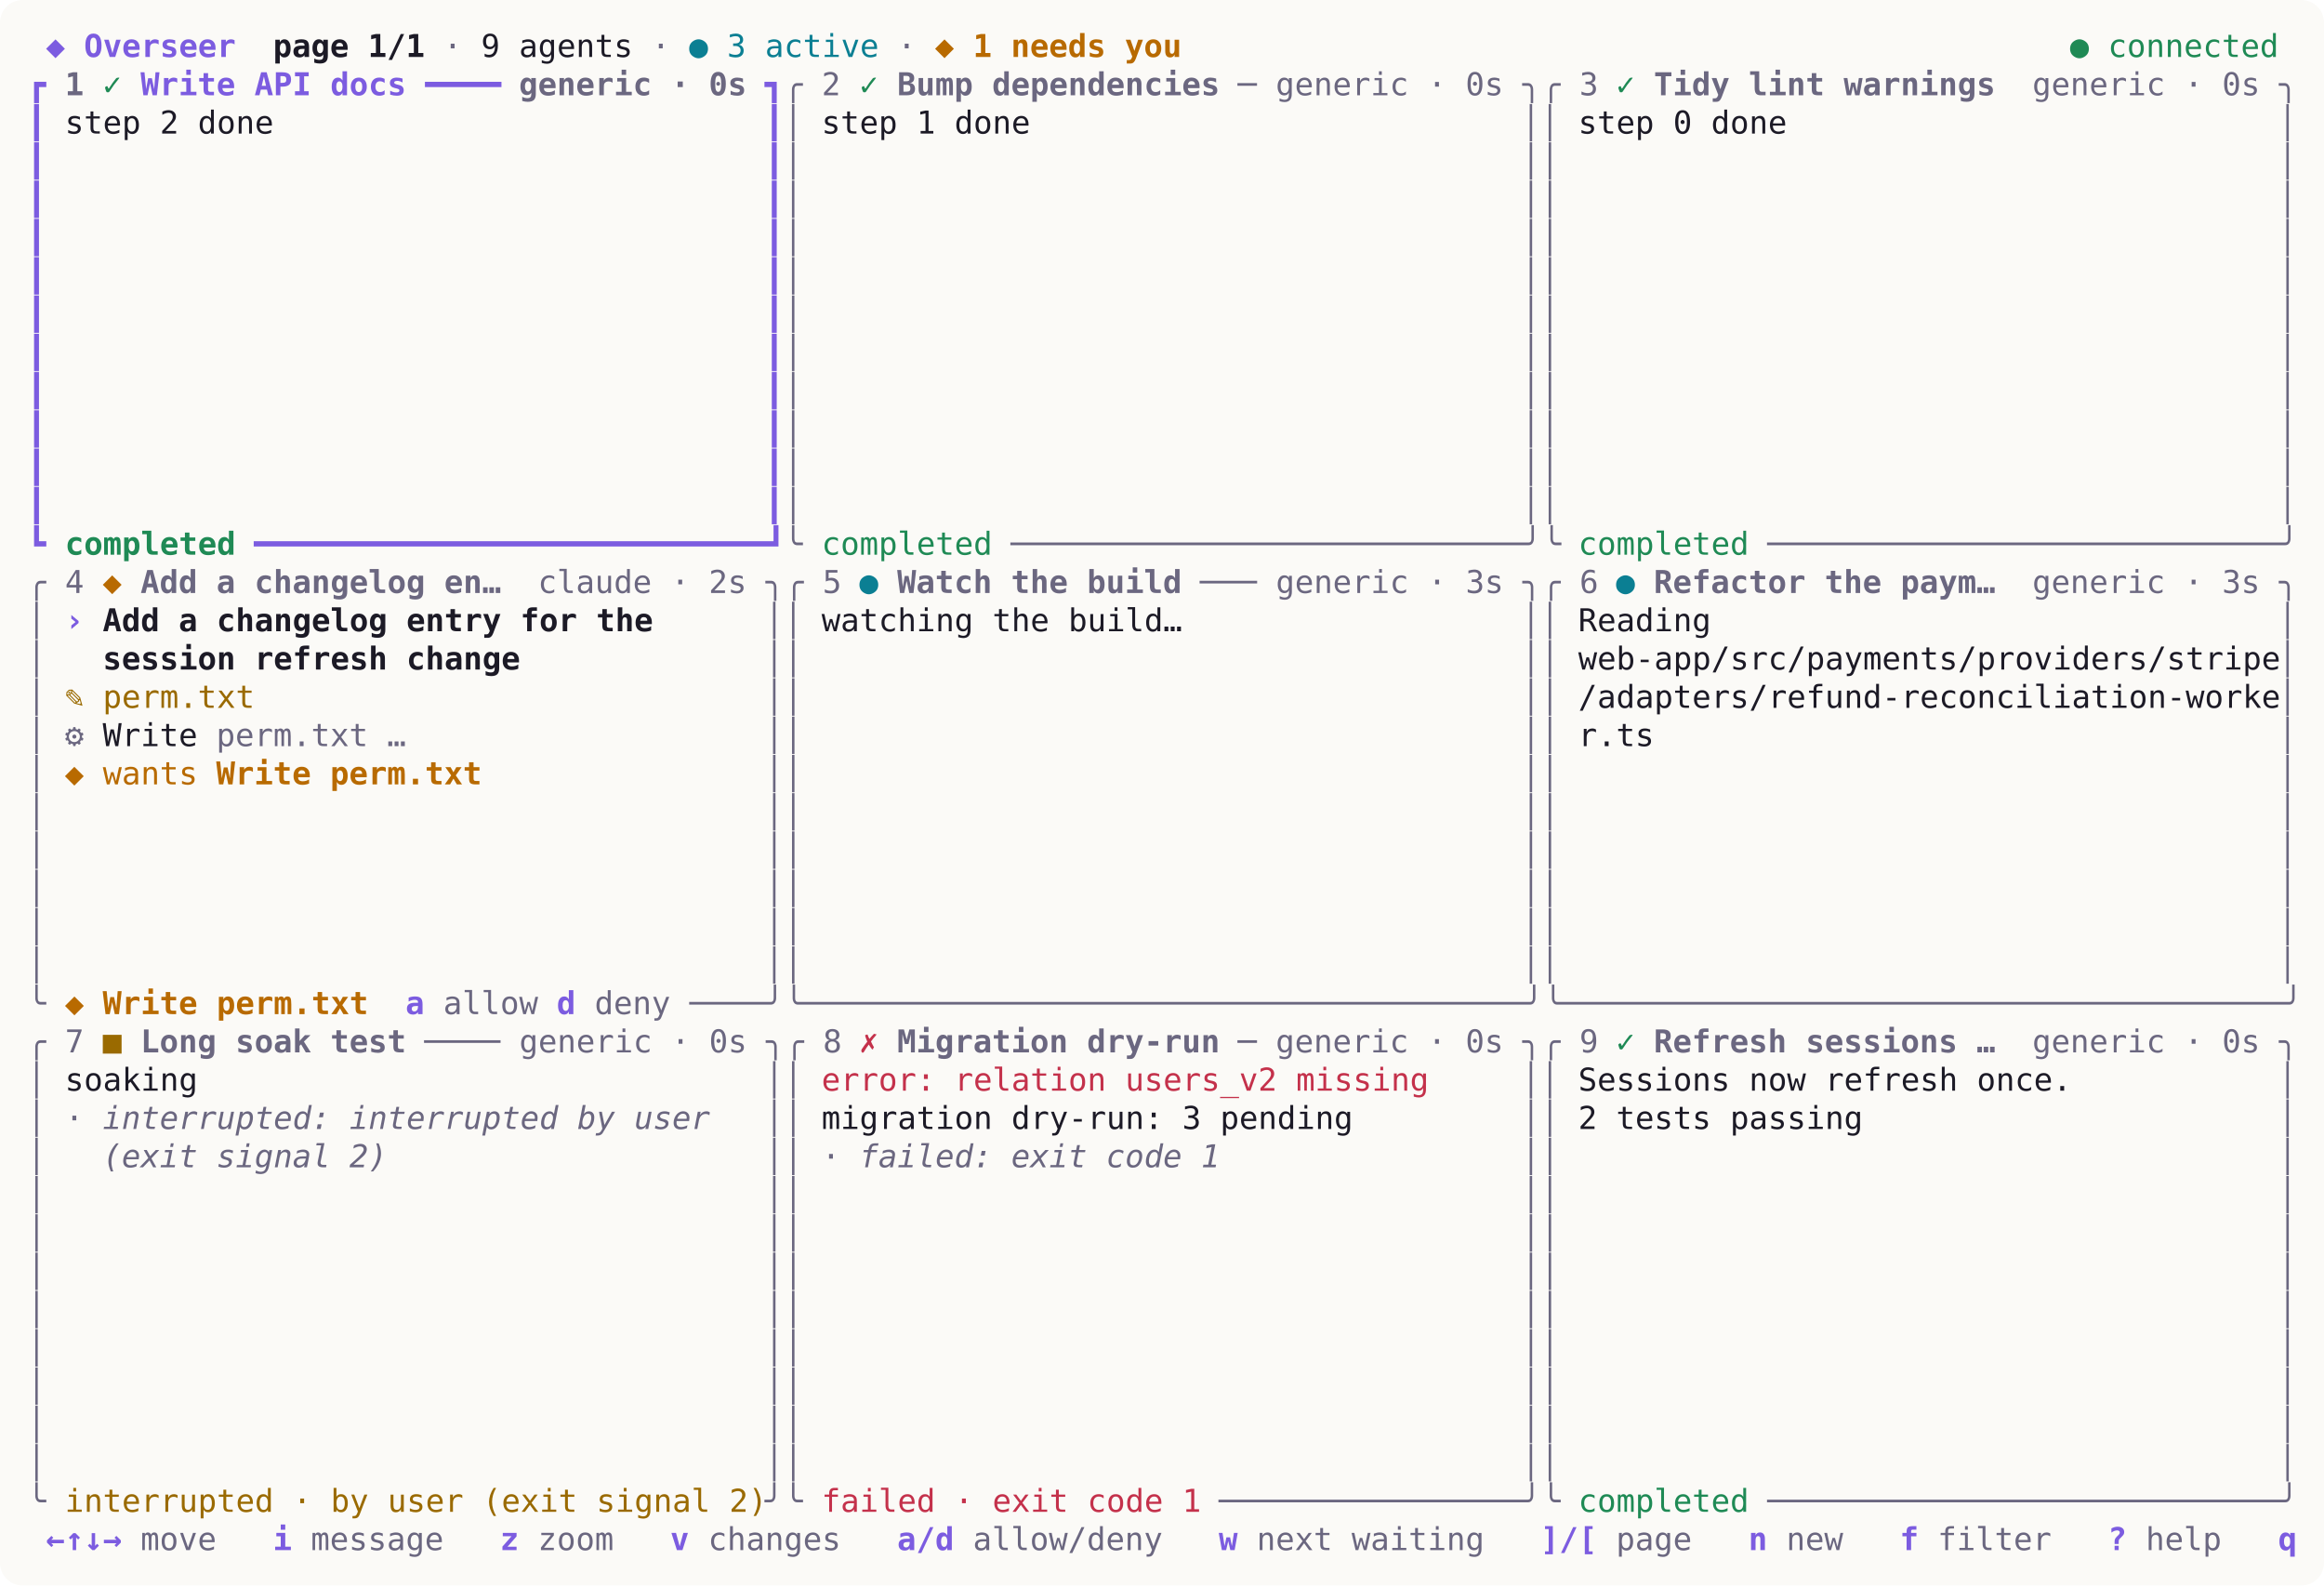
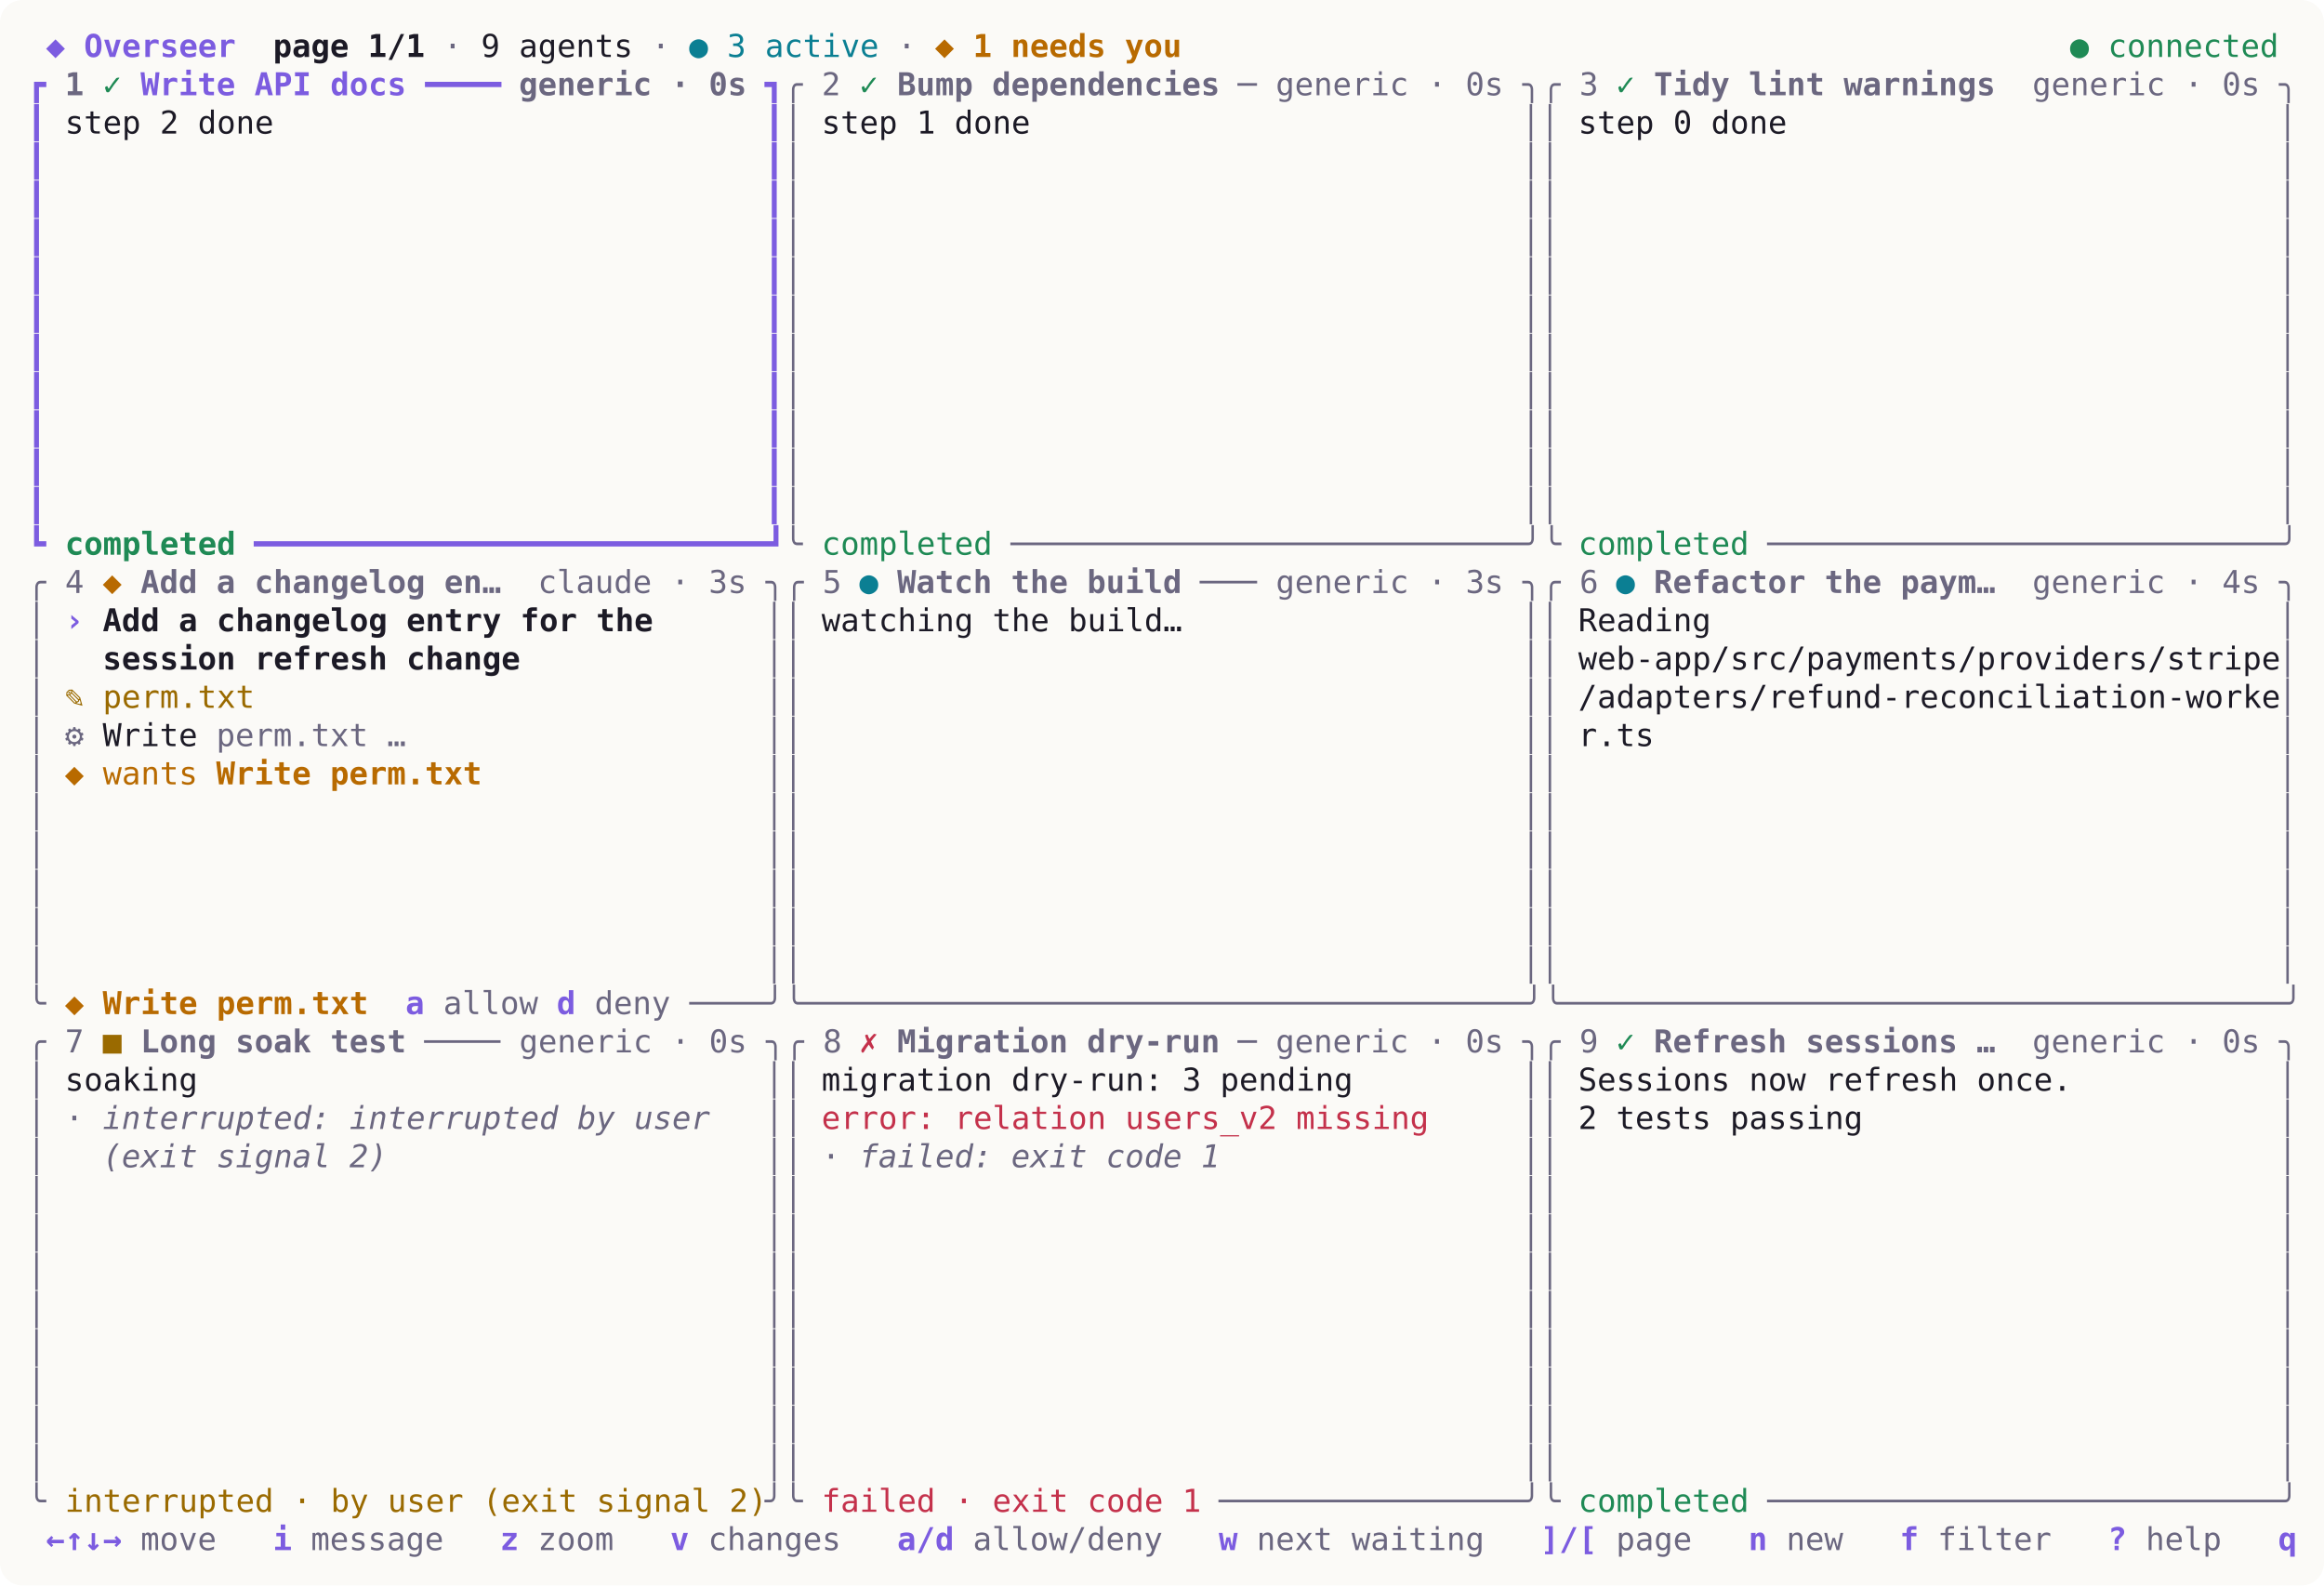
<svg xmlns="http://www.w3.org/2000/svg" width="1032" height="704" viewBox="0 0 1032 704">
  <rect width="100%" height="100%" rx="10" fill="#fbfaf7" />
  <g font-family="ui-monospace, SFMono-Regular, Menlo, monospace" font-size="14">
    <text x="12.0" y="25.3" textLength="100.8" lengthAdjust="spacingAndGlyphs" fill="#7c5ce0" font-weight="700" xml:space="preserve"> ◆ Overseer </text>
    <text x="112.8" y="25.3" textLength="84.0" lengthAdjust="spacingAndGlyphs" fill="#1c1a26" font-weight="700" xml:space="preserve"> page 1/1 </text>
    <text x="196.8" y="25.3" textLength="16.8" lengthAdjust="spacingAndGlyphs" fill="#6b6780" xml:space="preserve">· </text>
    <text x="213.6" y="25.3" textLength="67.2" lengthAdjust="spacingAndGlyphs" fill="#1c1a26" xml:space="preserve">9 agents</text>
    <text x="280.8" y="25.3" textLength="25.2" lengthAdjust="spacingAndGlyphs" fill="#6b6780" xml:space="preserve"> · </text>
    <text x="306.0" y="25.3" textLength="84.0" lengthAdjust="spacingAndGlyphs" fill="#0b7f93" xml:space="preserve">● 3 active</text>
    <text x="390.0" y="25.3" textLength="25.2" lengthAdjust="spacingAndGlyphs" fill="#6b6780" xml:space="preserve"> · </text>
    <text x="415.2" y="25.3" textLength="109.2" lengthAdjust="spacingAndGlyphs" fill="#b86a00" font-weight="700" xml:space="preserve">◆ 1 needs you</text>
    <text x="919.2" y="25.3" textLength="100.8" lengthAdjust="spacingAndGlyphs" fill="#1f8a55" xml:space="preserve">● connected </text>
    <text x="12.0" y="42.3" textLength="8.4" lengthAdjust="spacingAndGlyphs" fill="#7c5ce0" font-weight="700" xml:space="preserve">┏</text>
    <text x="20.4" y="42.3" textLength="25.2" lengthAdjust="spacingAndGlyphs" fill="#6b6780" font-weight="700" xml:space="preserve"> 1 </text>
    <text x="45.6" y="42.3" textLength="16.8" lengthAdjust="spacingAndGlyphs" fill="#1f8a55" font-weight="700" xml:space="preserve">✓ </text>
    <text x="62.4" y="42.3" textLength="159.6" lengthAdjust="spacingAndGlyphs" fill="#7c5ce0" font-weight="700" xml:space="preserve">Write API docs ━━━━</text>
    <text x="222.0" y="42.3" textLength="117.6" lengthAdjust="spacingAndGlyphs" fill="#6b6780" font-weight="700" xml:space="preserve"> generic · 0s </text>
    <text x="339.6" y="42.3" textLength="8.4" lengthAdjust="spacingAndGlyphs" fill="#7c5ce0" font-weight="700" xml:space="preserve">┓</text>
    <text x="348.0" y="42.3" textLength="33.6" lengthAdjust="spacingAndGlyphs" fill="#6b6780" xml:space="preserve">╭ 2 </text>
    <text x="381.6" y="42.3" textLength="16.8" lengthAdjust="spacingAndGlyphs" fill="#1f8a55" xml:space="preserve">✓ </text>
    <text x="398.4" y="42.3" textLength="142.8" lengthAdjust="spacingAndGlyphs" fill="#6b6780" font-weight="700" xml:space="preserve">Bump dependencies</text>
    <text x="541.2" y="42.3" textLength="176.4" lengthAdjust="spacingAndGlyphs" fill="#6b6780" xml:space="preserve"> ─ generic · 0s ╮╭ 3 </text>
    <text x="717.6" y="42.3" textLength="16.8" lengthAdjust="spacingAndGlyphs" fill="#1f8a55" xml:space="preserve">✓ </text>
    <text x="734.4" y="42.3" textLength="151.2" lengthAdjust="spacingAndGlyphs" fill="#6b6780" font-weight="700" xml:space="preserve">Tidy lint warnings</text>
    <text x="885.6" y="42.3" textLength="134.4" lengthAdjust="spacingAndGlyphs" fill="#6b6780" xml:space="preserve">  generic · 0s ╮</text>
    <text x="12.0" y="59.3" textLength="8.4" lengthAdjust="spacingAndGlyphs" fill="#7c5ce0" font-weight="700" xml:space="preserve">┃</text>
    <text x="20.4" y="59.3" textLength="319.2" lengthAdjust="spacingAndGlyphs" fill="#1c1a26" xml:space="preserve"> step 2 done                          </text>
    <text x="339.6" y="59.3" textLength="8.4" lengthAdjust="spacingAndGlyphs" fill="#7c5ce0" font-weight="700" xml:space="preserve">┃</text>
    <text x="348.0" y="59.3" textLength="8.4" lengthAdjust="spacingAndGlyphs" fill="#6b6780" xml:space="preserve">│</text>
    <text x="356.4" y="59.3" textLength="319.2" lengthAdjust="spacingAndGlyphs" fill="#1c1a26" xml:space="preserve"> step 1 done                          </text>
    <text x="675.6" y="59.3" textLength="16.8" lengthAdjust="spacingAndGlyphs" fill="#6b6780" xml:space="preserve">││</text>
    <text x="692.4" y="59.3" textLength="319.2" lengthAdjust="spacingAndGlyphs" fill="#1c1a26" xml:space="preserve"> step 0 done                          </text>
    <text x="1011.6" y="59.3" textLength="8.4" lengthAdjust="spacingAndGlyphs" fill="#6b6780" xml:space="preserve">│</text>
    <text x="12.0" y="76.3" textLength="8.4" lengthAdjust="spacingAndGlyphs" fill="#7c5ce0" font-weight="700" xml:space="preserve">┃</text>
    <text x="339.6" y="76.3" textLength="8.4" lengthAdjust="spacingAndGlyphs" fill="#7c5ce0" font-weight="700" xml:space="preserve">┃</text>
    <text x="348.0" y="76.3" textLength="8.4" lengthAdjust="spacingAndGlyphs" fill="#6b6780" xml:space="preserve">│</text>
    <text x="675.6" y="76.3" textLength="16.8" lengthAdjust="spacingAndGlyphs" fill="#6b6780" xml:space="preserve">││</text>
    <text x="1011.6" y="76.3" textLength="8.4" lengthAdjust="spacingAndGlyphs" fill="#6b6780" xml:space="preserve">│</text>
    <text x="12.0" y="93.3" textLength="8.4" lengthAdjust="spacingAndGlyphs" fill="#7c5ce0" font-weight="700" xml:space="preserve">┃</text>
    <text x="339.6" y="93.3" textLength="8.4" lengthAdjust="spacingAndGlyphs" fill="#7c5ce0" font-weight="700" xml:space="preserve">┃</text>
    <text x="348.0" y="93.3" textLength="8.4" lengthAdjust="spacingAndGlyphs" fill="#6b6780" xml:space="preserve">│</text>
    <text x="675.6" y="93.3" textLength="16.8" lengthAdjust="spacingAndGlyphs" fill="#6b6780" xml:space="preserve">││</text>
    <text x="1011.6" y="93.3" textLength="8.4" lengthAdjust="spacingAndGlyphs" fill="#6b6780" xml:space="preserve">│</text>
    <text x="12.0" y="110.3" textLength="8.4" lengthAdjust="spacingAndGlyphs" fill="#7c5ce0" font-weight="700" xml:space="preserve">┃</text>
    <text x="339.6" y="110.3" textLength="8.4" lengthAdjust="spacingAndGlyphs" fill="#7c5ce0" font-weight="700" xml:space="preserve">┃</text>
    <text x="348.0" y="110.3" textLength="8.4" lengthAdjust="spacingAndGlyphs" fill="#6b6780" xml:space="preserve">│</text>
    <text x="675.6" y="110.3" textLength="16.8" lengthAdjust="spacingAndGlyphs" fill="#6b6780" xml:space="preserve">││</text>
    <text x="1011.6" y="110.3" textLength="8.4" lengthAdjust="spacingAndGlyphs" fill="#6b6780" xml:space="preserve">│</text>
    <text x="12.0" y="127.3" textLength="8.4" lengthAdjust="spacingAndGlyphs" fill="#7c5ce0" font-weight="700" xml:space="preserve">┃</text>
    <text x="339.6" y="127.3" textLength="8.4" lengthAdjust="spacingAndGlyphs" fill="#7c5ce0" font-weight="700" xml:space="preserve">┃</text>
    <text x="348.0" y="127.3" textLength="8.4" lengthAdjust="spacingAndGlyphs" fill="#6b6780" xml:space="preserve">│</text>
    <text x="675.6" y="127.3" textLength="16.8" lengthAdjust="spacingAndGlyphs" fill="#6b6780" xml:space="preserve">││</text>
    <text x="1011.6" y="127.3" textLength="8.4" lengthAdjust="spacingAndGlyphs" fill="#6b6780" xml:space="preserve">│</text>
    <text x="12.0" y="144.3" textLength="8.4" lengthAdjust="spacingAndGlyphs" fill="#7c5ce0" font-weight="700" xml:space="preserve">┃</text>
    <text x="339.6" y="144.3" textLength="8.4" lengthAdjust="spacingAndGlyphs" fill="#7c5ce0" font-weight="700" xml:space="preserve">┃</text>
    <text x="348.0" y="144.3" textLength="8.4" lengthAdjust="spacingAndGlyphs" fill="#6b6780" xml:space="preserve">│</text>
    <text x="675.6" y="144.3" textLength="16.8" lengthAdjust="spacingAndGlyphs" fill="#6b6780" xml:space="preserve">││</text>
    <text x="1011.6" y="144.3" textLength="8.4" lengthAdjust="spacingAndGlyphs" fill="#6b6780" xml:space="preserve">│</text>
    <text x="12.0" y="161.3" textLength="8.4" lengthAdjust="spacingAndGlyphs" fill="#7c5ce0" font-weight="700" xml:space="preserve">┃</text>
    <text x="339.6" y="161.3" textLength="8.4" lengthAdjust="spacingAndGlyphs" fill="#7c5ce0" font-weight="700" xml:space="preserve">┃</text>
    <text x="348.0" y="161.3" textLength="8.4" lengthAdjust="spacingAndGlyphs" fill="#6b6780" xml:space="preserve">│</text>
    <text x="675.6" y="161.3" textLength="16.8" lengthAdjust="spacingAndGlyphs" fill="#6b6780" xml:space="preserve">││</text>
    <text x="1011.6" y="161.3" textLength="8.4" lengthAdjust="spacingAndGlyphs" fill="#6b6780" xml:space="preserve">│</text>
    <text x="12.0" y="178.3" textLength="8.4" lengthAdjust="spacingAndGlyphs" fill="#7c5ce0" font-weight="700" xml:space="preserve">┃</text>
    <text x="339.6" y="178.3" textLength="8.4" lengthAdjust="spacingAndGlyphs" fill="#7c5ce0" font-weight="700" xml:space="preserve">┃</text>
    <text x="348.0" y="178.3" textLength="8.4" lengthAdjust="spacingAndGlyphs" fill="#6b6780" xml:space="preserve">│</text>
    <text x="675.6" y="178.3" textLength="16.8" lengthAdjust="spacingAndGlyphs" fill="#6b6780" xml:space="preserve">││</text>
    <text x="1011.6" y="178.3" textLength="8.4" lengthAdjust="spacingAndGlyphs" fill="#6b6780" xml:space="preserve">│</text>
    <text x="12.0" y="195.3" textLength="8.4" lengthAdjust="spacingAndGlyphs" fill="#7c5ce0" font-weight="700" xml:space="preserve">┃</text>
    <text x="339.6" y="195.3" textLength="8.4" lengthAdjust="spacingAndGlyphs" fill="#7c5ce0" font-weight="700" xml:space="preserve">┃</text>
    <text x="348.0" y="195.3" textLength="8.4" lengthAdjust="spacingAndGlyphs" fill="#6b6780" xml:space="preserve">│</text>
    <text x="675.6" y="195.3" textLength="16.8" lengthAdjust="spacingAndGlyphs" fill="#6b6780" xml:space="preserve">││</text>
    <text x="1011.6" y="195.3" textLength="8.4" lengthAdjust="spacingAndGlyphs" fill="#6b6780" xml:space="preserve">│</text>
    <text x="12.0" y="212.3" textLength="8.4" lengthAdjust="spacingAndGlyphs" fill="#7c5ce0" font-weight="700" xml:space="preserve">┃</text>
    <text x="339.6" y="212.3" textLength="8.4" lengthAdjust="spacingAndGlyphs" fill="#7c5ce0" font-weight="700" xml:space="preserve">┃</text>
    <text x="348.0" y="212.3" textLength="8.4" lengthAdjust="spacingAndGlyphs" fill="#6b6780" xml:space="preserve">│</text>
    <text x="675.6" y="212.3" textLength="16.8" lengthAdjust="spacingAndGlyphs" fill="#6b6780" xml:space="preserve">││</text>
    <text x="1011.6" y="212.3" textLength="8.4" lengthAdjust="spacingAndGlyphs" fill="#6b6780" xml:space="preserve">│</text>
    <text x="12.0" y="229.3" textLength="8.4" lengthAdjust="spacingAndGlyphs" fill="#7c5ce0" font-weight="700" xml:space="preserve">┃</text>
    <text x="339.6" y="229.3" textLength="8.4" lengthAdjust="spacingAndGlyphs" fill="#7c5ce0" font-weight="700" xml:space="preserve">┃</text>
    <text x="348.0" y="229.3" textLength="8.4" lengthAdjust="spacingAndGlyphs" fill="#6b6780" xml:space="preserve">│</text>
    <text x="675.6" y="229.3" textLength="16.8" lengthAdjust="spacingAndGlyphs" fill="#6b6780" xml:space="preserve">││</text>
    <text x="1011.6" y="229.3" textLength="8.4" lengthAdjust="spacingAndGlyphs" fill="#6b6780" xml:space="preserve">│</text>
    <text x="12.0" y="246.3" textLength="8.4" lengthAdjust="spacingAndGlyphs" fill="#7c5ce0" font-weight="700" xml:space="preserve">┗</text>
    <text x="20.4" y="246.3" textLength="92.4" lengthAdjust="spacingAndGlyphs" fill="#1f8a55" font-weight="700" xml:space="preserve"> completed </text>
    <text x="112.8" y="246.3" textLength="235.2" lengthAdjust="spacingAndGlyphs" fill="#7c5ce0" font-weight="700" xml:space="preserve">━━━━━━━━━━━━━━━━━━━━━━━━━━━┛</text>
    <text x="348.0" y="246.3" textLength="8.4" lengthAdjust="spacingAndGlyphs" fill="#6b6780" xml:space="preserve">╰</text>
    <text x="356.4" y="246.3" textLength="92.4" lengthAdjust="spacingAndGlyphs" fill="#1f8a55" xml:space="preserve"> completed </text>
    <text x="448.8" y="246.3" textLength="243.6" lengthAdjust="spacingAndGlyphs" fill="#6b6780" xml:space="preserve">───────────────────────────╯╰</text>
    <text x="692.4" y="246.3" textLength="92.4" lengthAdjust="spacingAndGlyphs" fill="#1f8a55" xml:space="preserve"> completed </text>
    <text x="784.8" y="246.3" textLength="235.2" lengthAdjust="spacingAndGlyphs" fill="#6b6780" xml:space="preserve">───────────────────────────╯</text>
    <text x="12.0" y="263.3" textLength="33.6" lengthAdjust="spacingAndGlyphs" fill="#6b6780" xml:space="preserve">╭ 4 </text>
    <text x="45.6" y="263.3" textLength="16.8" lengthAdjust="spacingAndGlyphs" fill="#b86a00" xml:space="preserve">◆ </text>
    <text x="62.4" y="263.3" textLength="159.6" lengthAdjust="spacingAndGlyphs" fill="#6b6780" font-weight="700" xml:space="preserve">Add a changelog en…</text>
-     <text x="222.0" y="263.3" textLength="159.6" lengthAdjust="spacingAndGlyphs" fill="#6b6780" xml:space="preserve">  claude · 2s ╮╭ 5 </text>
+     <text x="222.0" y="263.3" textLength="159.6" lengthAdjust="spacingAndGlyphs" fill="#6b6780" xml:space="preserve">  claude · 3s ╮╭ 5 </text>
    <text x="381.6" y="263.3" textLength="16.8" lengthAdjust="spacingAndGlyphs" fill="#0b7f93" xml:space="preserve">● </text>
    <text x="398.4" y="263.3" textLength="126.0" lengthAdjust="spacingAndGlyphs" fill="#6b6780" font-weight="700" xml:space="preserve">Watch the build</text>
    <text x="524.4" y="263.3" textLength="193.2" lengthAdjust="spacingAndGlyphs" fill="#6b6780" xml:space="preserve"> ─── generic · 3s ╮╭ 6 </text>
    <text x="717.6" y="263.3" textLength="16.8" lengthAdjust="spacingAndGlyphs" fill="#0b7f93" xml:space="preserve">● </text>
    <text x="734.4" y="263.3" textLength="151.2" lengthAdjust="spacingAndGlyphs" fill="#6b6780" font-weight="700" xml:space="preserve">Refactor the paym…</text>
-     <text x="885.6" y="263.3" textLength="134.4" lengthAdjust="spacingAndGlyphs" fill="#6b6780" xml:space="preserve">  generic · 3s ╮</text>
+     <text x="885.6" y="263.3" textLength="134.4" lengthAdjust="spacingAndGlyphs" fill="#6b6780" xml:space="preserve">  generic · 4s ╮</text>
    <text x="12.0" y="280.3" textLength="8.4" lengthAdjust="spacingAndGlyphs" fill="#6b6780" xml:space="preserve">│</text>
    <text x="28.8" y="280.3" textLength="16.8" lengthAdjust="spacingAndGlyphs" fill="#7c5ce0" font-weight="700" xml:space="preserve">› </text>
    <text x="45.6" y="280.3" textLength="252.0" lengthAdjust="spacingAndGlyphs" fill="#1c1a26" font-weight="700" xml:space="preserve">Add a changelog entry for the </text>
    <text x="339.6" y="280.3" textLength="16.8" lengthAdjust="spacingAndGlyphs" fill="#6b6780" xml:space="preserve">││</text>
    <text x="356.4" y="280.3" textLength="319.2" lengthAdjust="spacingAndGlyphs" fill="#1c1a26" xml:space="preserve"> watching the build…                  </text>
    <text x="675.6" y="280.3" textLength="16.8" lengthAdjust="spacingAndGlyphs" fill="#6b6780" xml:space="preserve">││</text>
    <text x="692.4" y="280.3" textLength="319.2" lengthAdjust="spacingAndGlyphs" fill="#1c1a26" xml:space="preserve"> Reading                              </text>
    <text x="1011.6" y="280.3" textLength="8.4" lengthAdjust="spacingAndGlyphs" fill="#6b6780" xml:space="preserve">│</text>
    <text x="12.0" y="297.3" textLength="8.4" lengthAdjust="spacingAndGlyphs" fill="#6b6780" xml:space="preserve">│</text>
    <text x="45.6" y="297.3" textLength="184.8" lengthAdjust="spacingAndGlyphs" fill="#1c1a26" font-weight="700" xml:space="preserve">session refresh change</text>
    <text x="339.6" y="297.3" textLength="16.8" lengthAdjust="spacingAndGlyphs" fill="#6b6780" xml:space="preserve">││</text>
    <text x="675.6" y="297.3" textLength="16.8" lengthAdjust="spacingAndGlyphs" fill="#6b6780" xml:space="preserve">││</text>
    <text x="692.4" y="297.3" textLength="319.2" lengthAdjust="spacingAndGlyphs" fill="#1c1a26" xml:space="preserve"> web-app/src/payments/providers/stripe</text>
    <text x="1011.6" y="297.3" textLength="8.4" lengthAdjust="spacingAndGlyphs" fill="#6b6780" xml:space="preserve">│</text>
    <text x="12.0" y="314.3" textLength="8.4" lengthAdjust="spacingAndGlyphs" fill="#6b6780" xml:space="preserve">│</text>
    <text x="28.8" y="314.3" textLength="84.0" lengthAdjust="spacingAndGlyphs" fill="#9a6a00" xml:space="preserve">✎ perm.txt</text>
    <text x="339.6" y="314.3" textLength="16.8" lengthAdjust="spacingAndGlyphs" fill="#6b6780" xml:space="preserve">││</text>
    <text x="675.6" y="314.3" textLength="16.8" lengthAdjust="spacingAndGlyphs" fill="#6b6780" xml:space="preserve">││</text>
    <text x="692.4" y="314.3" textLength="319.2" lengthAdjust="spacingAndGlyphs" fill="#1c1a26" xml:space="preserve"> /adapters/refund-reconciliation-worke</text>
    <text x="1011.6" y="314.3" textLength="8.4" lengthAdjust="spacingAndGlyphs" fill="#6b6780" xml:space="preserve">│</text>
    <text x="12.0" y="331.3" textLength="8.4" lengthAdjust="spacingAndGlyphs" fill="#6b6780" xml:space="preserve">│</text>
    <text x="28.8" y="331.3" textLength="16.8" lengthAdjust="spacingAndGlyphs" fill="#6b6780" xml:space="preserve">⚙ </text>
    <text x="45.6" y="331.3" textLength="42.0" lengthAdjust="spacingAndGlyphs" fill="#1c1a26" xml:space="preserve">Write</text>
    <text x="87.6" y="331.3" textLength="92.4" lengthAdjust="spacingAndGlyphs" fill="#6b6780" xml:space="preserve"> perm.txt …</text>
    <text x="339.6" y="331.3" textLength="16.8" lengthAdjust="spacingAndGlyphs" fill="#6b6780" xml:space="preserve">││</text>
    <text x="675.6" y="331.3" textLength="16.8" lengthAdjust="spacingAndGlyphs" fill="#6b6780" xml:space="preserve">││</text>
    <text x="692.4" y="331.3" textLength="319.2" lengthAdjust="spacingAndGlyphs" fill="#1c1a26" xml:space="preserve"> r.ts                                 </text>
    <text x="1011.6" y="331.3" textLength="8.4" lengthAdjust="spacingAndGlyphs" fill="#6b6780" xml:space="preserve">│</text>
    <text x="12.0" y="348.3" textLength="8.4" lengthAdjust="spacingAndGlyphs" fill="#6b6780" xml:space="preserve">│</text>
    <text x="28.8" y="348.3" textLength="67.2" lengthAdjust="spacingAndGlyphs" fill="#b86a00" xml:space="preserve">◆ wants </text>
    <text x="96.0" y="348.3" textLength="117.6" lengthAdjust="spacingAndGlyphs" fill="#b86a00" font-weight="700" xml:space="preserve">Write perm.txt</text>
    <text x="339.6" y="348.3" textLength="16.8" lengthAdjust="spacingAndGlyphs" fill="#6b6780" xml:space="preserve">││</text>
    <text x="675.6" y="348.3" textLength="16.8" lengthAdjust="spacingAndGlyphs" fill="#6b6780" xml:space="preserve">││</text>
    <text x="1011.6" y="348.3" textLength="8.4" lengthAdjust="spacingAndGlyphs" fill="#6b6780" xml:space="preserve">│</text>
    <text x="12.0" y="365.3" textLength="8.4" lengthAdjust="spacingAndGlyphs" fill="#6b6780" xml:space="preserve">│</text>
    <text x="339.6" y="365.3" textLength="16.8" lengthAdjust="spacingAndGlyphs" fill="#6b6780" xml:space="preserve">││</text>
    <text x="675.6" y="365.3" textLength="16.8" lengthAdjust="spacingAndGlyphs" fill="#6b6780" xml:space="preserve">││</text>
    <text x="1011.6" y="365.3" textLength="8.4" lengthAdjust="spacingAndGlyphs" fill="#6b6780" xml:space="preserve">│</text>
    <text x="12.0" y="382.3" textLength="8.4" lengthAdjust="spacingAndGlyphs" fill="#6b6780" xml:space="preserve">│</text>
    <text x="339.6" y="382.3" textLength="16.8" lengthAdjust="spacingAndGlyphs" fill="#6b6780" xml:space="preserve">││</text>
    <text x="675.6" y="382.3" textLength="16.8" lengthAdjust="spacingAndGlyphs" fill="#6b6780" xml:space="preserve">││</text>
    <text x="1011.6" y="382.3" textLength="8.4" lengthAdjust="spacingAndGlyphs" fill="#6b6780" xml:space="preserve">│</text>
    <text x="12.0" y="399.3" textLength="8.4" lengthAdjust="spacingAndGlyphs" fill="#6b6780" xml:space="preserve">│</text>
    <text x="339.6" y="399.3" textLength="16.8" lengthAdjust="spacingAndGlyphs" fill="#6b6780" xml:space="preserve">││</text>
    <text x="675.6" y="399.3" textLength="16.8" lengthAdjust="spacingAndGlyphs" fill="#6b6780" xml:space="preserve">││</text>
    <text x="1011.6" y="399.3" textLength="8.4" lengthAdjust="spacingAndGlyphs" fill="#6b6780" xml:space="preserve">│</text>
    <text x="12.0" y="416.3" textLength="8.4" lengthAdjust="spacingAndGlyphs" fill="#6b6780" xml:space="preserve">│</text>
    <text x="339.6" y="416.3" textLength="16.8" lengthAdjust="spacingAndGlyphs" fill="#6b6780" xml:space="preserve">││</text>
    <text x="675.6" y="416.3" textLength="16.8" lengthAdjust="spacingAndGlyphs" fill="#6b6780" xml:space="preserve">││</text>
    <text x="1011.6" y="416.3" textLength="8.4" lengthAdjust="spacingAndGlyphs" fill="#6b6780" xml:space="preserve">│</text>
    <text x="12.0" y="433.3" textLength="8.4" lengthAdjust="spacingAndGlyphs" fill="#6b6780" xml:space="preserve">│</text>
    <text x="339.6" y="433.3" textLength="16.8" lengthAdjust="spacingAndGlyphs" fill="#6b6780" xml:space="preserve">││</text>
    <text x="675.6" y="433.3" textLength="16.8" lengthAdjust="spacingAndGlyphs" fill="#6b6780" xml:space="preserve">││</text>
    <text x="1011.6" y="433.3" textLength="8.4" lengthAdjust="spacingAndGlyphs" fill="#6b6780" xml:space="preserve">│</text>
    <text x="12.0" y="450.3" textLength="8.4" lengthAdjust="spacingAndGlyphs" fill="#6b6780" xml:space="preserve">╰</text>
    <text x="20.4" y="450.3" textLength="25.2" lengthAdjust="spacingAndGlyphs" fill="#b86a00" xml:space="preserve"> ◆ </text>
    <text x="45.6" y="450.3" textLength="117.6" lengthAdjust="spacingAndGlyphs" fill="#b86a00" font-weight="700" xml:space="preserve">Write perm.txt</text>
    <text x="163.2" y="450.3" textLength="25.2" lengthAdjust="spacingAndGlyphs" fill="#7c5ce0" font-weight="700" xml:space="preserve">  a</text>
    <text x="188.4" y="450.3" textLength="58.8" lengthAdjust="spacingAndGlyphs" fill="#6b6780" xml:space="preserve"> allow </text>
    <text x="247.2" y="450.3" textLength="8.4" lengthAdjust="spacingAndGlyphs" fill="#7c5ce0" font-weight="700" xml:space="preserve">d</text>
    <text x="255.6" y="450.3" textLength="764.4" lengthAdjust="spacingAndGlyphs" fill="#6b6780" xml:space="preserve"> deny ────╯╰──────────────────────────────────────╯╰──────────────────────────────────────╯</text>
    <text x="12.0" y="467.3" textLength="33.6" lengthAdjust="spacingAndGlyphs" fill="#6b6780" xml:space="preserve">╭ 7 </text>
    <text x="45.6" y="467.3" textLength="16.8" lengthAdjust="spacingAndGlyphs" fill="#9a6a00" xml:space="preserve">■ </text>
    <text x="62.4" y="467.3" textLength="117.6" lengthAdjust="spacingAndGlyphs" fill="#6b6780" font-weight="700" xml:space="preserve">Long soak test</text>
    <text x="180.0" y="467.3" textLength="201.6" lengthAdjust="spacingAndGlyphs" fill="#6b6780" xml:space="preserve"> ──── generic · 0s ╮╭ 8 </text>
    <text x="381.6" y="467.3" textLength="16.8" lengthAdjust="spacingAndGlyphs" fill="#c4314b" xml:space="preserve">✗ </text>
    <text x="398.4" y="467.3" textLength="142.8" lengthAdjust="spacingAndGlyphs" fill="#6b6780" font-weight="700" xml:space="preserve">Migration dry-run</text>
    <text x="541.2" y="467.3" textLength="176.4" lengthAdjust="spacingAndGlyphs" fill="#6b6780" xml:space="preserve"> ─ generic · 0s ╮╭ 9 </text>
    <text x="717.6" y="467.3" textLength="16.8" lengthAdjust="spacingAndGlyphs" fill="#1f8a55" xml:space="preserve">✓ </text>
    <text x="734.4" y="467.3" textLength="151.2" lengthAdjust="spacingAndGlyphs" fill="#6b6780" font-weight="700" xml:space="preserve">Refresh sessions …</text>
    <text x="885.6" y="467.3" textLength="134.4" lengthAdjust="spacingAndGlyphs" fill="#6b6780" xml:space="preserve">  generic · 0s ╮</text>
    <text x="12.0" y="484.3" textLength="8.4" lengthAdjust="spacingAndGlyphs" fill="#6b6780" xml:space="preserve">│</text>
    <text x="20.4" y="484.3" textLength="319.2" lengthAdjust="spacingAndGlyphs" fill="#1c1a26" xml:space="preserve"> soaking                              </text>
    <text x="339.6" y="484.3" textLength="16.8" lengthAdjust="spacingAndGlyphs" fill="#6b6780" xml:space="preserve">││</text>
-     <text x="364.8" y="484.3" textLength="268.8" lengthAdjust="spacingAndGlyphs" fill="#c4314b" xml:space="preserve">error: relation users_v2 missing</text>
+     <text x="356.4" y="484.3" textLength="319.2" lengthAdjust="spacingAndGlyphs" fill="#1c1a26" xml:space="preserve"> migration dry-run: 3 pending         </text>
    <text x="675.6" y="484.3" textLength="16.8" lengthAdjust="spacingAndGlyphs" fill="#6b6780" xml:space="preserve">││</text>
    <text x="692.4" y="484.3" textLength="319.2" lengthAdjust="spacingAndGlyphs" fill="#1c1a26" xml:space="preserve"> Sessions now refresh once.           </text>
    <text x="1011.6" y="484.3" textLength="8.4" lengthAdjust="spacingAndGlyphs" fill="#6b6780" xml:space="preserve">│</text>
    <text x="12.0" y="501.3" textLength="8.4" lengthAdjust="spacingAndGlyphs" fill="#6b6780" xml:space="preserve">│</text>
    <text x="28.8" y="501.3" textLength="16.8" lengthAdjust="spacingAndGlyphs" fill="#6b6780" xml:space="preserve">· </text>
    <text x="45.6" y="501.3" textLength="277.2" lengthAdjust="spacingAndGlyphs" fill="#6b6780" font-style="italic" xml:space="preserve">interrupted: interrupted by user </text>
    <text x="339.6" y="501.3" textLength="16.8" lengthAdjust="spacingAndGlyphs" fill="#6b6780" xml:space="preserve">││</text>
-     <text x="356.4" y="501.3" textLength="319.2" lengthAdjust="spacingAndGlyphs" fill="#1c1a26" xml:space="preserve"> migration dry-run: 3 pending         </text>
+     <text x="364.8" y="501.3" textLength="268.8" lengthAdjust="spacingAndGlyphs" fill="#c4314b" xml:space="preserve">error: relation users_v2 missing</text>
    <text x="675.6" y="501.3" textLength="16.8" lengthAdjust="spacingAndGlyphs" fill="#6b6780" xml:space="preserve">││</text>
    <text x="692.4" y="501.3" textLength="319.2" lengthAdjust="spacingAndGlyphs" fill="#1c1a26" xml:space="preserve"> 2 tests passing                      </text>
    <text x="1011.6" y="501.3" textLength="8.4" lengthAdjust="spacingAndGlyphs" fill="#6b6780" xml:space="preserve">│</text>
    <text x="12.0" y="518.3" textLength="8.4" lengthAdjust="spacingAndGlyphs" fill="#6b6780" xml:space="preserve">│</text>
    <text x="45.6" y="518.3" textLength="126.0" lengthAdjust="spacingAndGlyphs" fill="#6b6780" font-style="italic" xml:space="preserve">(exit signal 2)</text>
    <text x="339.6" y="518.3" textLength="16.8" lengthAdjust="spacingAndGlyphs" fill="#6b6780" xml:space="preserve">││</text>
    <text x="364.8" y="518.3" textLength="16.8" lengthAdjust="spacingAndGlyphs" fill="#6b6780" xml:space="preserve">· </text>
    <text x="381.6" y="518.3" textLength="159.6" lengthAdjust="spacingAndGlyphs" fill="#6b6780" font-style="italic" xml:space="preserve">failed: exit code 1</text>
    <text x="675.6" y="518.3" textLength="16.8" lengthAdjust="spacingAndGlyphs" fill="#6b6780" xml:space="preserve">││</text>
    <text x="1011.6" y="518.3" textLength="8.4" lengthAdjust="spacingAndGlyphs" fill="#6b6780" xml:space="preserve">│</text>
    <text x="12.0" y="535.3" textLength="8.4" lengthAdjust="spacingAndGlyphs" fill="#6b6780" xml:space="preserve">│</text>
    <text x="339.6" y="535.3" textLength="16.8" lengthAdjust="spacingAndGlyphs" fill="#6b6780" xml:space="preserve">││</text>
    <text x="675.6" y="535.3" textLength="16.8" lengthAdjust="spacingAndGlyphs" fill="#6b6780" xml:space="preserve">││</text>
    <text x="1011.6" y="535.3" textLength="8.4" lengthAdjust="spacingAndGlyphs" fill="#6b6780" xml:space="preserve">│</text>
    <text x="12.0" y="552.3" textLength="8.4" lengthAdjust="spacingAndGlyphs" fill="#6b6780" xml:space="preserve">│</text>
    <text x="339.6" y="552.3" textLength="16.8" lengthAdjust="spacingAndGlyphs" fill="#6b6780" xml:space="preserve">││</text>
    <text x="675.6" y="552.3" textLength="16.8" lengthAdjust="spacingAndGlyphs" fill="#6b6780" xml:space="preserve">││</text>
    <text x="1011.6" y="552.3" textLength="8.4" lengthAdjust="spacingAndGlyphs" fill="#6b6780" xml:space="preserve">│</text>
    <text x="12.0" y="569.3" textLength="8.4" lengthAdjust="spacingAndGlyphs" fill="#6b6780" xml:space="preserve">│</text>
    <text x="339.6" y="569.3" textLength="16.8" lengthAdjust="spacingAndGlyphs" fill="#6b6780" xml:space="preserve">││</text>
    <text x="675.6" y="569.3" textLength="16.8" lengthAdjust="spacingAndGlyphs" fill="#6b6780" xml:space="preserve">││</text>
    <text x="1011.6" y="569.3" textLength="8.4" lengthAdjust="spacingAndGlyphs" fill="#6b6780" xml:space="preserve">│</text>
    <text x="12.0" y="586.3" textLength="8.4" lengthAdjust="spacingAndGlyphs" fill="#6b6780" xml:space="preserve">│</text>
    <text x="339.6" y="586.3" textLength="16.8" lengthAdjust="spacingAndGlyphs" fill="#6b6780" xml:space="preserve">││</text>
    <text x="675.6" y="586.3" textLength="16.8" lengthAdjust="spacingAndGlyphs" fill="#6b6780" xml:space="preserve">││</text>
    <text x="1011.6" y="586.3" textLength="8.4" lengthAdjust="spacingAndGlyphs" fill="#6b6780" xml:space="preserve">│</text>
    <text x="12.0" y="603.3" textLength="8.4" lengthAdjust="spacingAndGlyphs" fill="#6b6780" xml:space="preserve">│</text>
    <text x="339.6" y="603.3" textLength="16.8" lengthAdjust="spacingAndGlyphs" fill="#6b6780" xml:space="preserve">││</text>
    <text x="675.6" y="603.3" textLength="16.8" lengthAdjust="spacingAndGlyphs" fill="#6b6780" xml:space="preserve">││</text>
    <text x="1011.6" y="603.3" textLength="8.4" lengthAdjust="spacingAndGlyphs" fill="#6b6780" xml:space="preserve">│</text>
    <text x="12.0" y="620.3" textLength="8.4" lengthAdjust="spacingAndGlyphs" fill="#6b6780" xml:space="preserve">│</text>
    <text x="339.6" y="620.3" textLength="16.8" lengthAdjust="spacingAndGlyphs" fill="#6b6780" xml:space="preserve">││</text>
    <text x="675.6" y="620.3" textLength="16.8" lengthAdjust="spacingAndGlyphs" fill="#6b6780" xml:space="preserve">││</text>
    <text x="1011.6" y="620.3" textLength="8.4" lengthAdjust="spacingAndGlyphs" fill="#6b6780" xml:space="preserve">│</text>
    <text x="12.0" y="637.3" textLength="8.4" lengthAdjust="spacingAndGlyphs" fill="#6b6780" xml:space="preserve">│</text>
    <text x="339.6" y="637.3" textLength="16.8" lengthAdjust="spacingAndGlyphs" fill="#6b6780" xml:space="preserve">││</text>
    <text x="675.6" y="637.3" textLength="16.8" lengthAdjust="spacingAndGlyphs" fill="#6b6780" xml:space="preserve">││</text>
    <text x="1011.6" y="637.3" textLength="8.4" lengthAdjust="spacingAndGlyphs" fill="#6b6780" xml:space="preserve">│</text>
    <text x="12.0" y="654.3" textLength="8.4" lengthAdjust="spacingAndGlyphs" fill="#6b6780" xml:space="preserve">│</text>
    <text x="339.6" y="654.3" textLength="16.8" lengthAdjust="spacingAndGlyphs" fill="#6b6780" xml:space="preserve">││</text>
    <text x="675.6" y="654.3" textLength="16.8" lengthAdjust="spacingAndGlyphs" fill="#6b6780" xml:space="preserve">││</text>
    <text x="1011.6" y="654.3" textLength="8.4" lengthAdjust="spacingAndGlyphs" fill="#6b6780" xml:space="preserve">│</text>
    <text x="12.0" y="671.3" textLength="8.4" lengthAdjust="spacingAndGlyphs" fill="#6b6780" xml:space="preserve">╰</text>
    <text x="20.4" y="671.3" textLength="319.2" lengthAdjust="spacingAndGlyphs" fill="#9a6a00" xml:space="preserve"> interrupted · by user (exit signal 2)</text>
    <text x="339.6" y="671.3" textLength="16.8" lengthAdjust="spacingAndGlyphs" fill="#6b6780" xml:space="preserve">╯╰</text>
    <text x="356.4" y="671.3" textLength="184.8" lengthAdjust="spacingAndGlyphs" fill="#c4314b" xml:space="preserve"> failed · exit code 1 </text>
    <text x="541.2" y="671.3" textLength="151.2" lengthAdjust="spacingAndGlyphs" fill="#6b6780" xml:space="preserve">────────────────╯╰</text>
    <text x="692.4" y="671.3" textLength="92.4" lengthAdjust="spacingAndGlyphs" fill="#1f8a55" xml:space="preserve"> completed </text>
    <text x="784.8" y="671.3" textLength="235.2" lengthAdjust="spacingAndGlyphs" fill="#6b6780" xml:space="preserve">───────────────────────────╯</text>
    <text x="20.4" y="688.3" textLength="33.6" lengthAdjust="spacingAndGlyphs" fill="#7c5ce0" font-weight="700" xml:space="preserve">←↑↓→</text>
    <text x="54.0" y="688.3" textLength="67.2" lengthAdjust="spacingAndGlyphs" fill="#6b6780" xml:space="preserve"> move   </text>
    <text x="121.2" y="688.3" textLength="8.4" lengthAdjust="spacingAndGlyphs" fill="#7c5ce0" font-weight="700" xml:space="preserve">i</text>
    <text x="129.6" y="688.3" textLength="92.4" lengthAdjust="spacingAndGlyphs" fill="#6b6780" xml:space="preserve"> message   </text>
    <text x="222.0" y="688.3" textLength="8.4" lengthAdjust="spacingAndGlyphs" fill="#7c5ce0" font-weight="700" xml:space="preserve">z</text>
    <text x="230.4" y="688.3" textLength="67.2" lengthAdjust="spacingAndGlyphs" fill="#6b6780" xml:space="preserve"> zoom   </text>
    <text x="297.6" y="688.3" textLength="8.4" lengthAdjust="spacingAndGlyphs" fill="#7c5ce0" font-weight="700" xml:space="preserve">v</text>
    <text x="306.0" y="688.3" textLength="92.4" lengthAdjust="spacingAndGlyphs" fill="#6b6780" xml:space="preserve"> changes   </text>
    <text x="398.4" y="688.3" textLength="25.2" lengthAdjust="spacingAndGlyphs" fill="#7c5ce0" font-weight="700" xml:space="preserve">a/d</text>
    <text x="423.6" y="688.3" textLength="117.6" lengthAdjust="spacingAndGlyphs" fill="#6b6780" xml:space="preserve"> allow/deny   </text>
    <text x="541.2" y="688.3" textLength="8.4" lengthAdjust="spacingAndGlyphs" fill="#7c5ce0" font-weight="700" xml:space="preserve">w</text>
    <text x="549.6" y="688.3" textLength="134.4" lengthAdjust="spacingAndGlyphs" fill="#6b6780" xml:space="preserve"> next waiting   </text>
    <text x="684.0" y="688.3" textLength="25.2" lengthAdjust="spacingAndGlyphs" fill="#7c5ce0" font-weight="700" xml:space="preserve">]/[</text>
    <text x="709.2" y="688.3" textLength="67.2" lengthAdjust="spacingAndGlyphs" fill="#6b6780" xml:space="preserve"> page   </text>
    <text x="776.4" y="688.3" textLength="8.4" lengthAdjust="spacingAndGlyphs" fill="#7c5ce0" font-weight="700" xml:space="preserve">n</text>
    <text x="784.8" y="688.3" textLength="58.8" lengthAdjust="spacingAndGlyphs" fill="#6b6780" xml:space="preserve"> new   </text>
    <text x="843.6" y="688.3" textLength="8.4" lengthAdjust="spacingAndGlyphs" fill="#7c5ce0" font-weight="700" xml:space="preserve">f</text>
    <text x="852.0" y="688.3" textLength="84.0" lengthAdjust="spacingAndGlyphs" fill="#6b6780" xml:space="preserve"> filter   </text>
    <text x="936.0" y="688.3" textLength="8.4" lengthAdjust="spacingAndGlyphs" fill="#7c5ce0" font-weight="700" xml:space="preserve">?</text>
    <text x="944.4" y="688.3" textLength="67.2" lengthAdjust="spacingAndGlyphs" fill="#6b6780" xml:space="preserve"> help   </text>
    <text x="1011.6" y="688.3" textLength="8.4" lengthAdjust="spacingAndGlyphs" fill="#7c5ce0" font-weight="700" xml:space="preserve">q</text>
  </g>
</svg>
